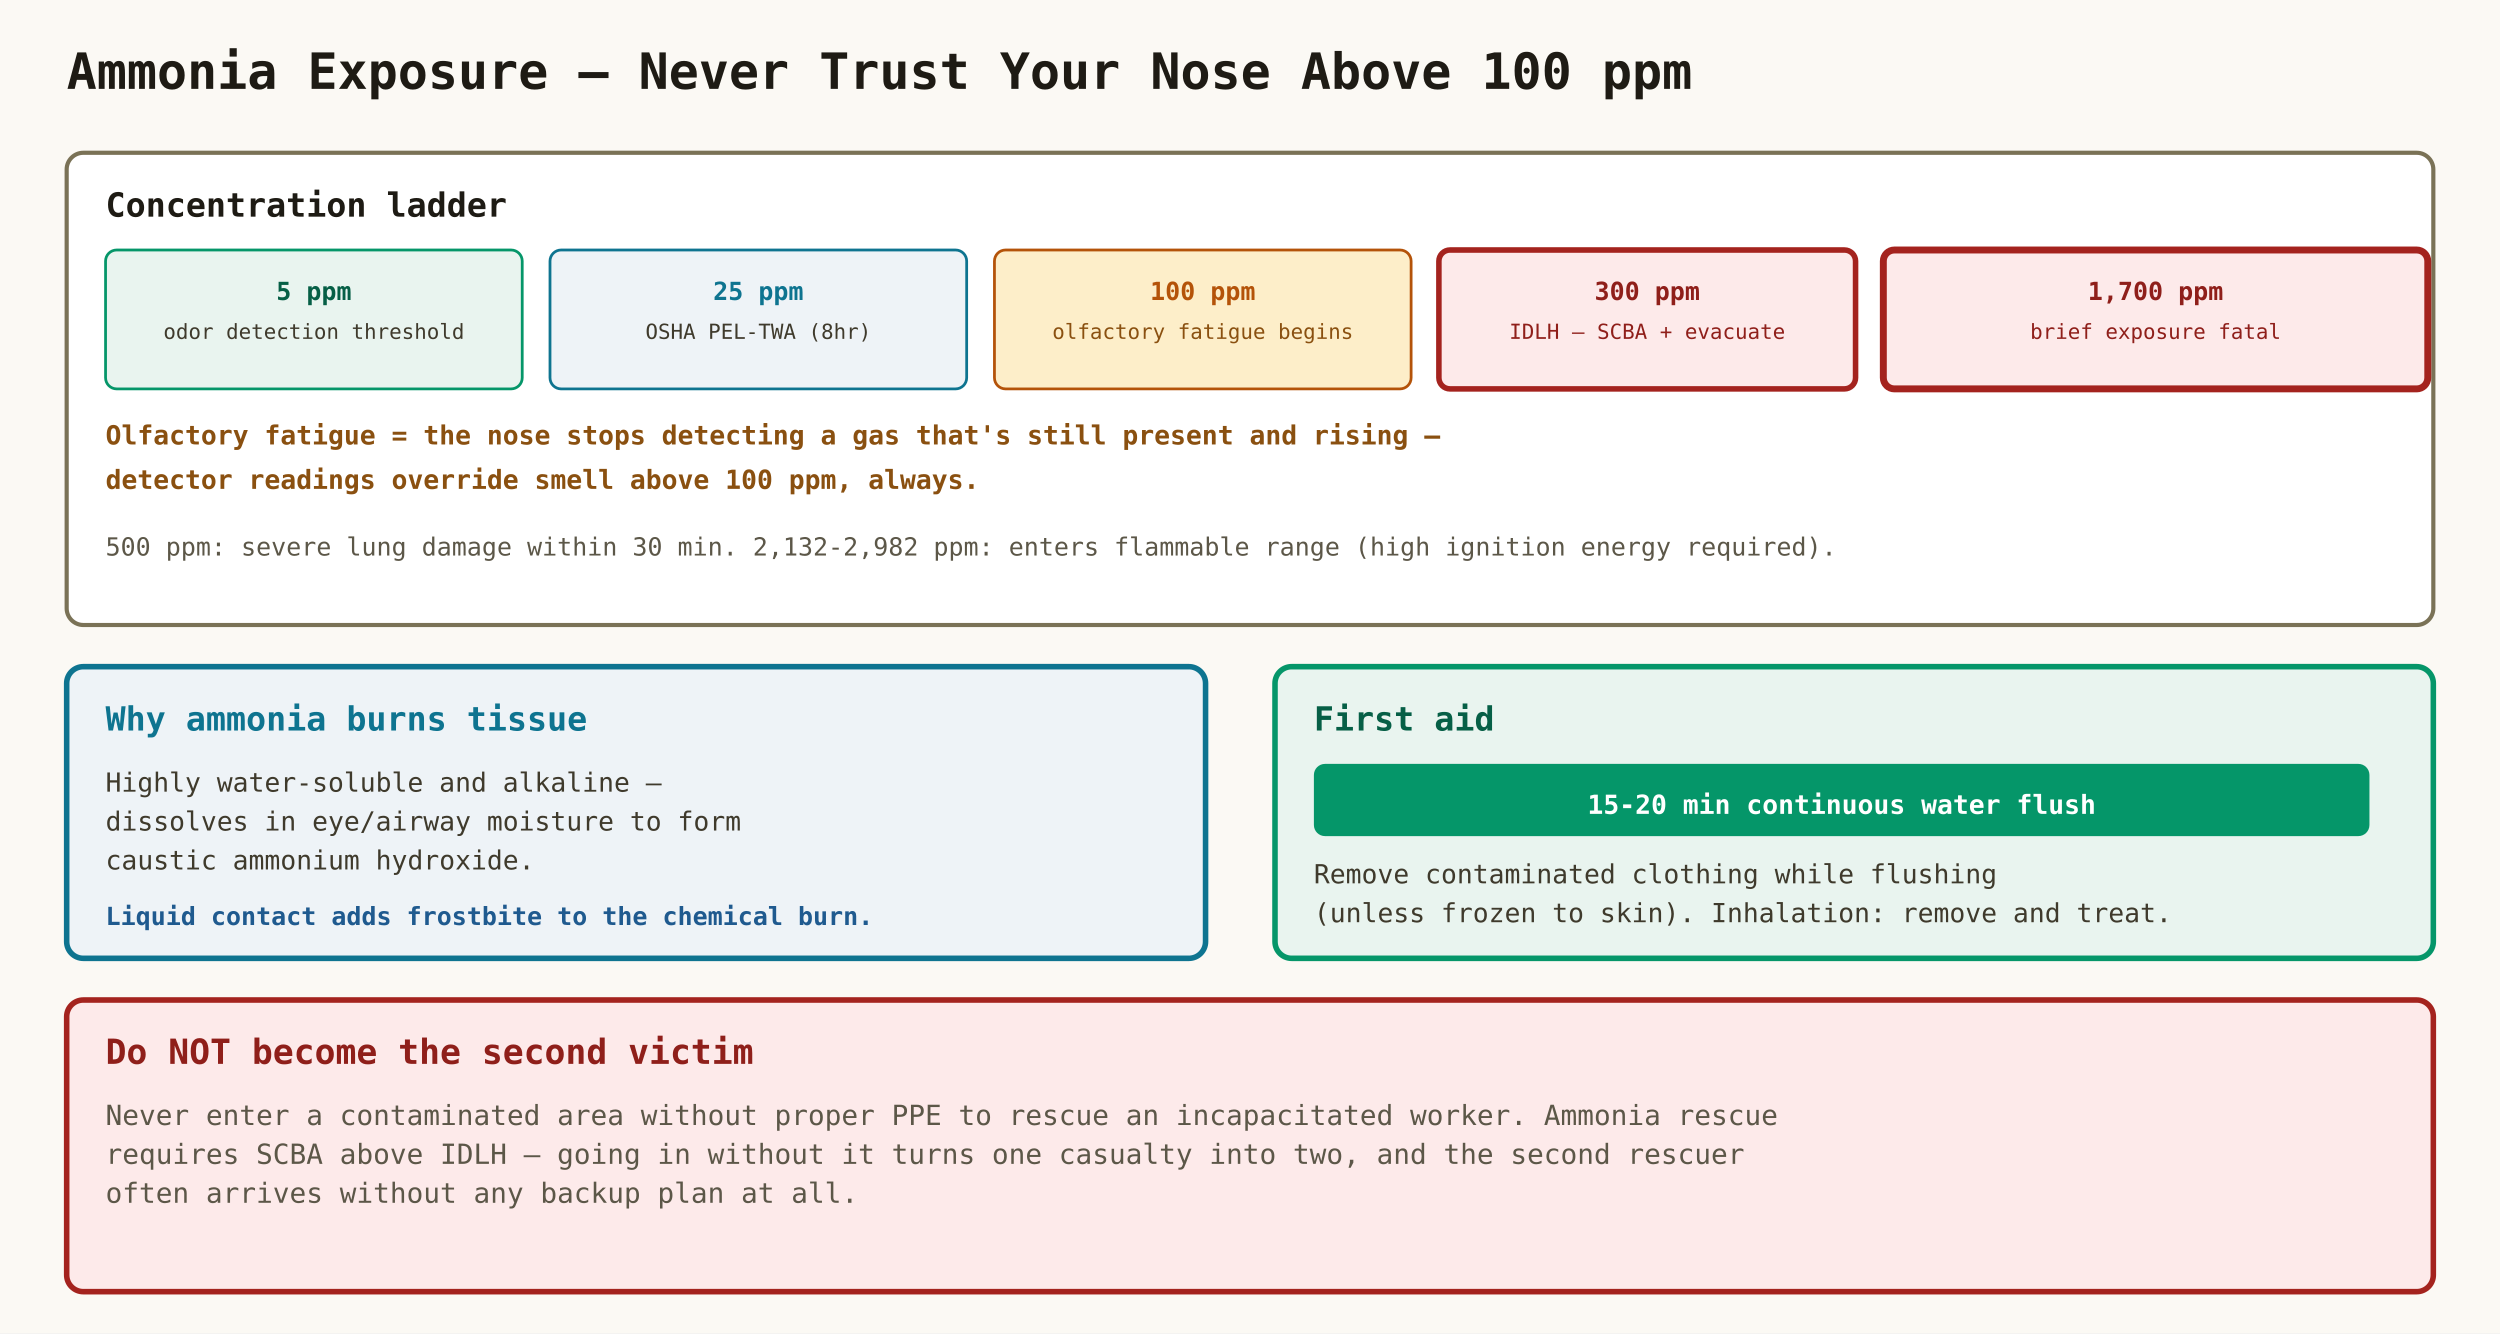
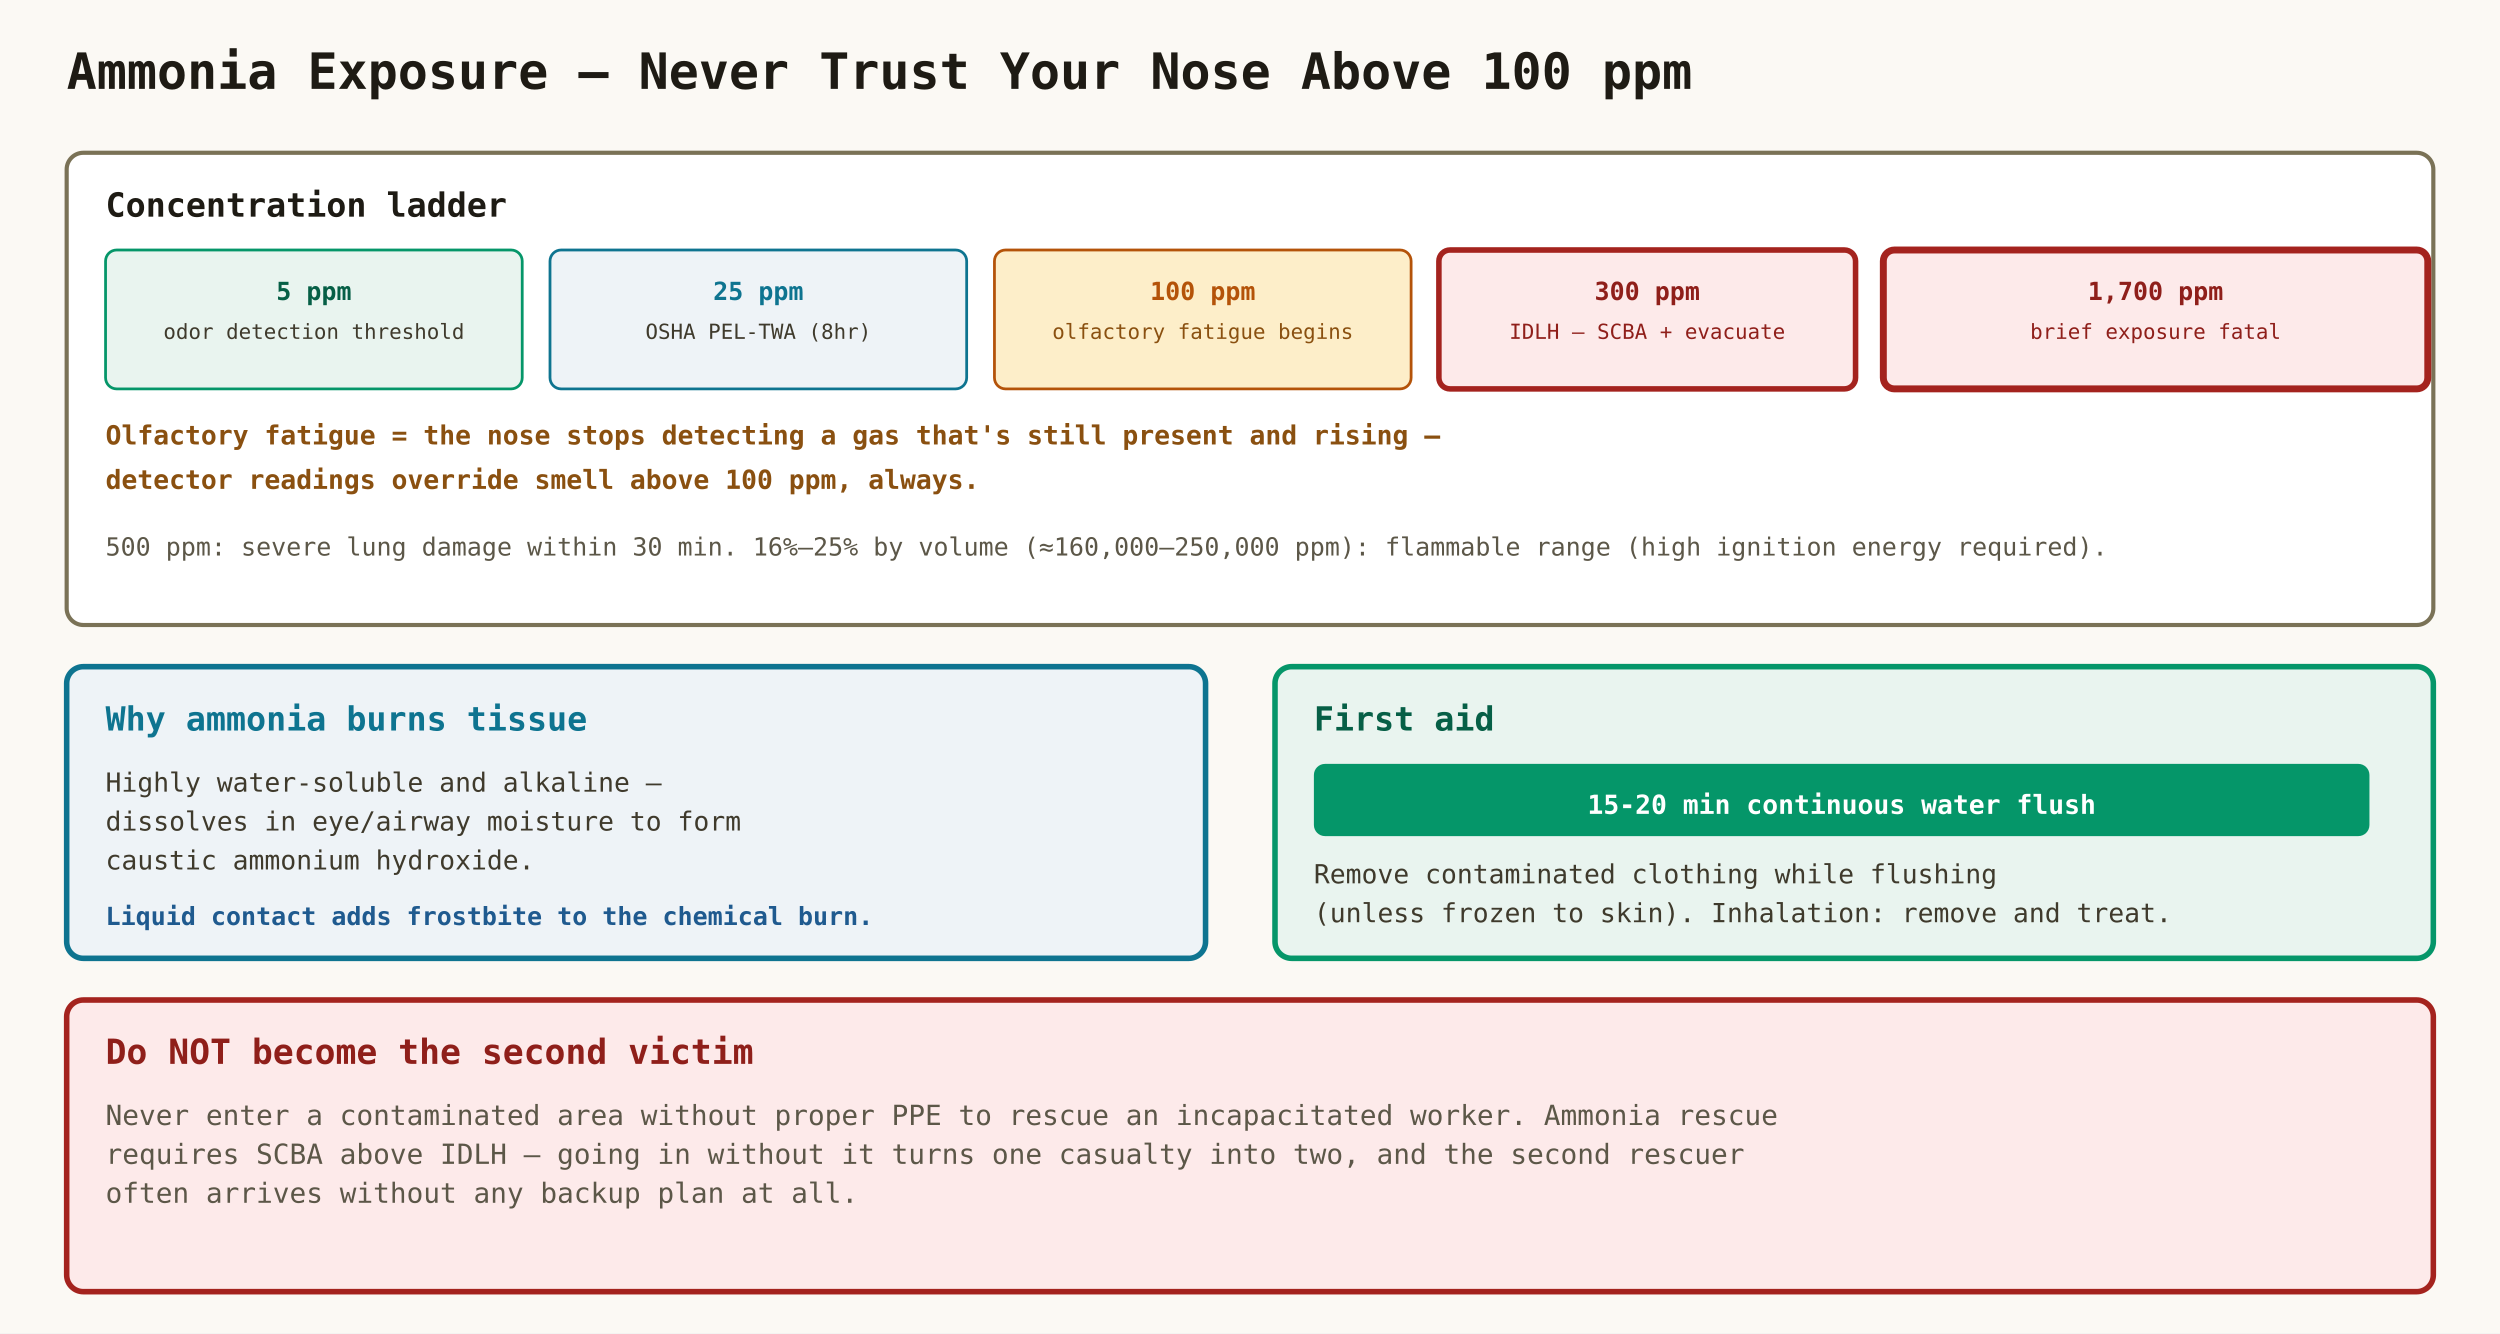
<svg xmlns="http://www.w3.org/2000/svg" viewBox="0 0 900 480" font-family="ui-monospace, Consolas, monospace">
  <rect width="900" height="480" fill="#fbf9f4" />
  <text x="24" y="32" font-size="18" font-weight="700" fill="#1e1b14">Ammonia Exposure — Never Trust Your Nose Above 100 ppm</text>
  <rect x="24" y="55" width="852" height="170" rx="6" fill="#ffffff" stroke="#7a7256" stroke-width="1.5" />
  <text x="38" y="78" font-size="12" font-weight="700" fill="#1e1b14">Concentration ladder</text>
  <g font-size="9" font-weight="700">
    <rect x="38" y="90" width="150" height="50" rx="4" fill="#e9f4ef" stroke="#059669" />
    <text x="113" y="108" text-anchor="middle" fill="#065f46">5 ppm</text>
    <text x="113" y="122" font-weight="400" font-size="7.5" text-anchor="middle" fill="#3f3a2c">odor detection threshold</text>
    <rect x="198" y="90" width="150" height="50" rx="4" fill="#eef3f7" stroke="#0e7490" />
    <text x="273" y="108" text-anchor="middle" fill="#0e7490">25 ppm</text>
    <text x="273" y="122" font-weight="400" font-size="7.5" text-anchor="middle" fill="#3f3a2c">OSHA PEL-TWA (8hr)</text>
    <rect x="358" y="90" width="150" height="50" rx="4" fill="#fdeec9" stroke="#b45309" />
    <text x="433" y="108" text-anchor="middle" fill="#b45309">100 ppm</text>
    <text x="433" y="122" font-weight="400" font-size="7.5" text-anchor="middle" fill="#8a5010">olfactory fatigue begins</text>
    <rect x="518" y="90" width="150" height="50" rx="4" fill="#fdeaea" stroke="#a4231e" stroke-width="2" />
    <text x="593" y="108" text-anchor="middle" fill="#8f1f1a">300 ppm</text>
    <text x="593" y="122" font-weight="400" font-size="7.5" text-anchor="middle" fill="#8f1f1a">IDLH — SCBA + evacuate</text>
    <rect x="678" y="90" width="196" height="50" rx="4" fill="#fdeaea" stroke="#a4231e" stroke-width="2.5" />
    <text x="776" y="108" text-anchor="middle" fill="#8f1f1a">1,700 ppm</text>
    <text x="776" y="122" font-weight="400" font-size="7.5" text-anchor="middle" fill="#8f1f1a">brief exposure fatal</text>
  </g>
  <text x="38" y="160" font-size="9.5" font-weight="700" fill="#8a5010">Olfactory fatigue = the nose stops detecting a gas that's still present and rising —</text>
  <text x="38" y="176" font-size="9.5" font-weight="700" fill="#8a5010">detector readings override smell above 100 ppm, always.</text>
-   <text x="38" y="200" font-size="9" fill="#5c5748">500 ppm: severe lung damage within 30 min. 2,132-2,982 ppm: enters flammable range (high ignition energy required).</text>
+   <text x="38" y="200" font-size="9" fill="#5c5748">500 ppm: severe lung damage within 30 min. 16%–25% by volume (≈160,000–250,000 ppm): flammable range (high ignition energy required).</text>
  <rect x="24" y="240" width="410" height="105" rx="6" fill="#eef3f7" stroke="#0e7490" stroke-width="2" />
  <text x="38" y="263" font-size="12" font-weight="700" fill="#0e7490">Why ammonia burns tissue</text>
  <text x="38" y="285" font-size="9.5" fill="#3f3a2c">Highly water-soluble and alkaline —</text>
  <text x="38" y="299" font-size="9.5" fill="#3f3a2c">dissolves in eye/airway moisture to form</text>
  <text x="38" y="313" font-size="9.5" fill="#3f3a2c">caustic ammonium hydroxide.</text>
  <text x="38" y="333" font-size="9" font-weight="700" fill="#1f5a8f">Liquid contact adds frostbite to the chemical burn.</text>
  <rect x="459" y="240" width="417" height="105" rx="6" fill="#e9f4ef" stroke="#059669" stroke-width="2" />
  <text x="473" y="263" font-size="12" font-weight="700" fill="#065f46">First aid</text>
  <rect x="473" y="275" width="380" height="26" rx="4" fill="#059669" />
  <text x="663" y="293" font-size="9.5" font-weight="700" fill="#ffffff" text-anchor="middle">15-20 min continuous water flush</text>
  <text x="473" y="318" font-size="9.5" fill="#3f3a2c">Remove contaminated clothing while flushing</text>
  <text x="473" y="332" font-size="9.5" fill="#3f3a2c">(unless frozen to skin). Inhalation: remove and treat.</text>
  <rect x="24" y="360" width="852" height="105" rx="6" fill="#fdeaea" stroke="#a4231e" stroke-width="2" />
  <text x="38" y="383" font-size="12.5" font-weight="700" fill="#8f1f1a">Do NOT become the second victim</text>
  <text x="38" y="405" font-size="10" fill="#5c5748">Never enter a contaminated area without proper PPE to rescue an incapacitated worker. Ammonia rescue</text>
  <text x="38" y="419" font-size="10" fill="#5c5748">requires SCBA above IDLH — going in without it turns one casualty into two, and the second rescuer</text>
  <text x="38" y="433" font-size="10" fill="#5c5748">often arrives without any backup plan at all.</text>
</svg>
